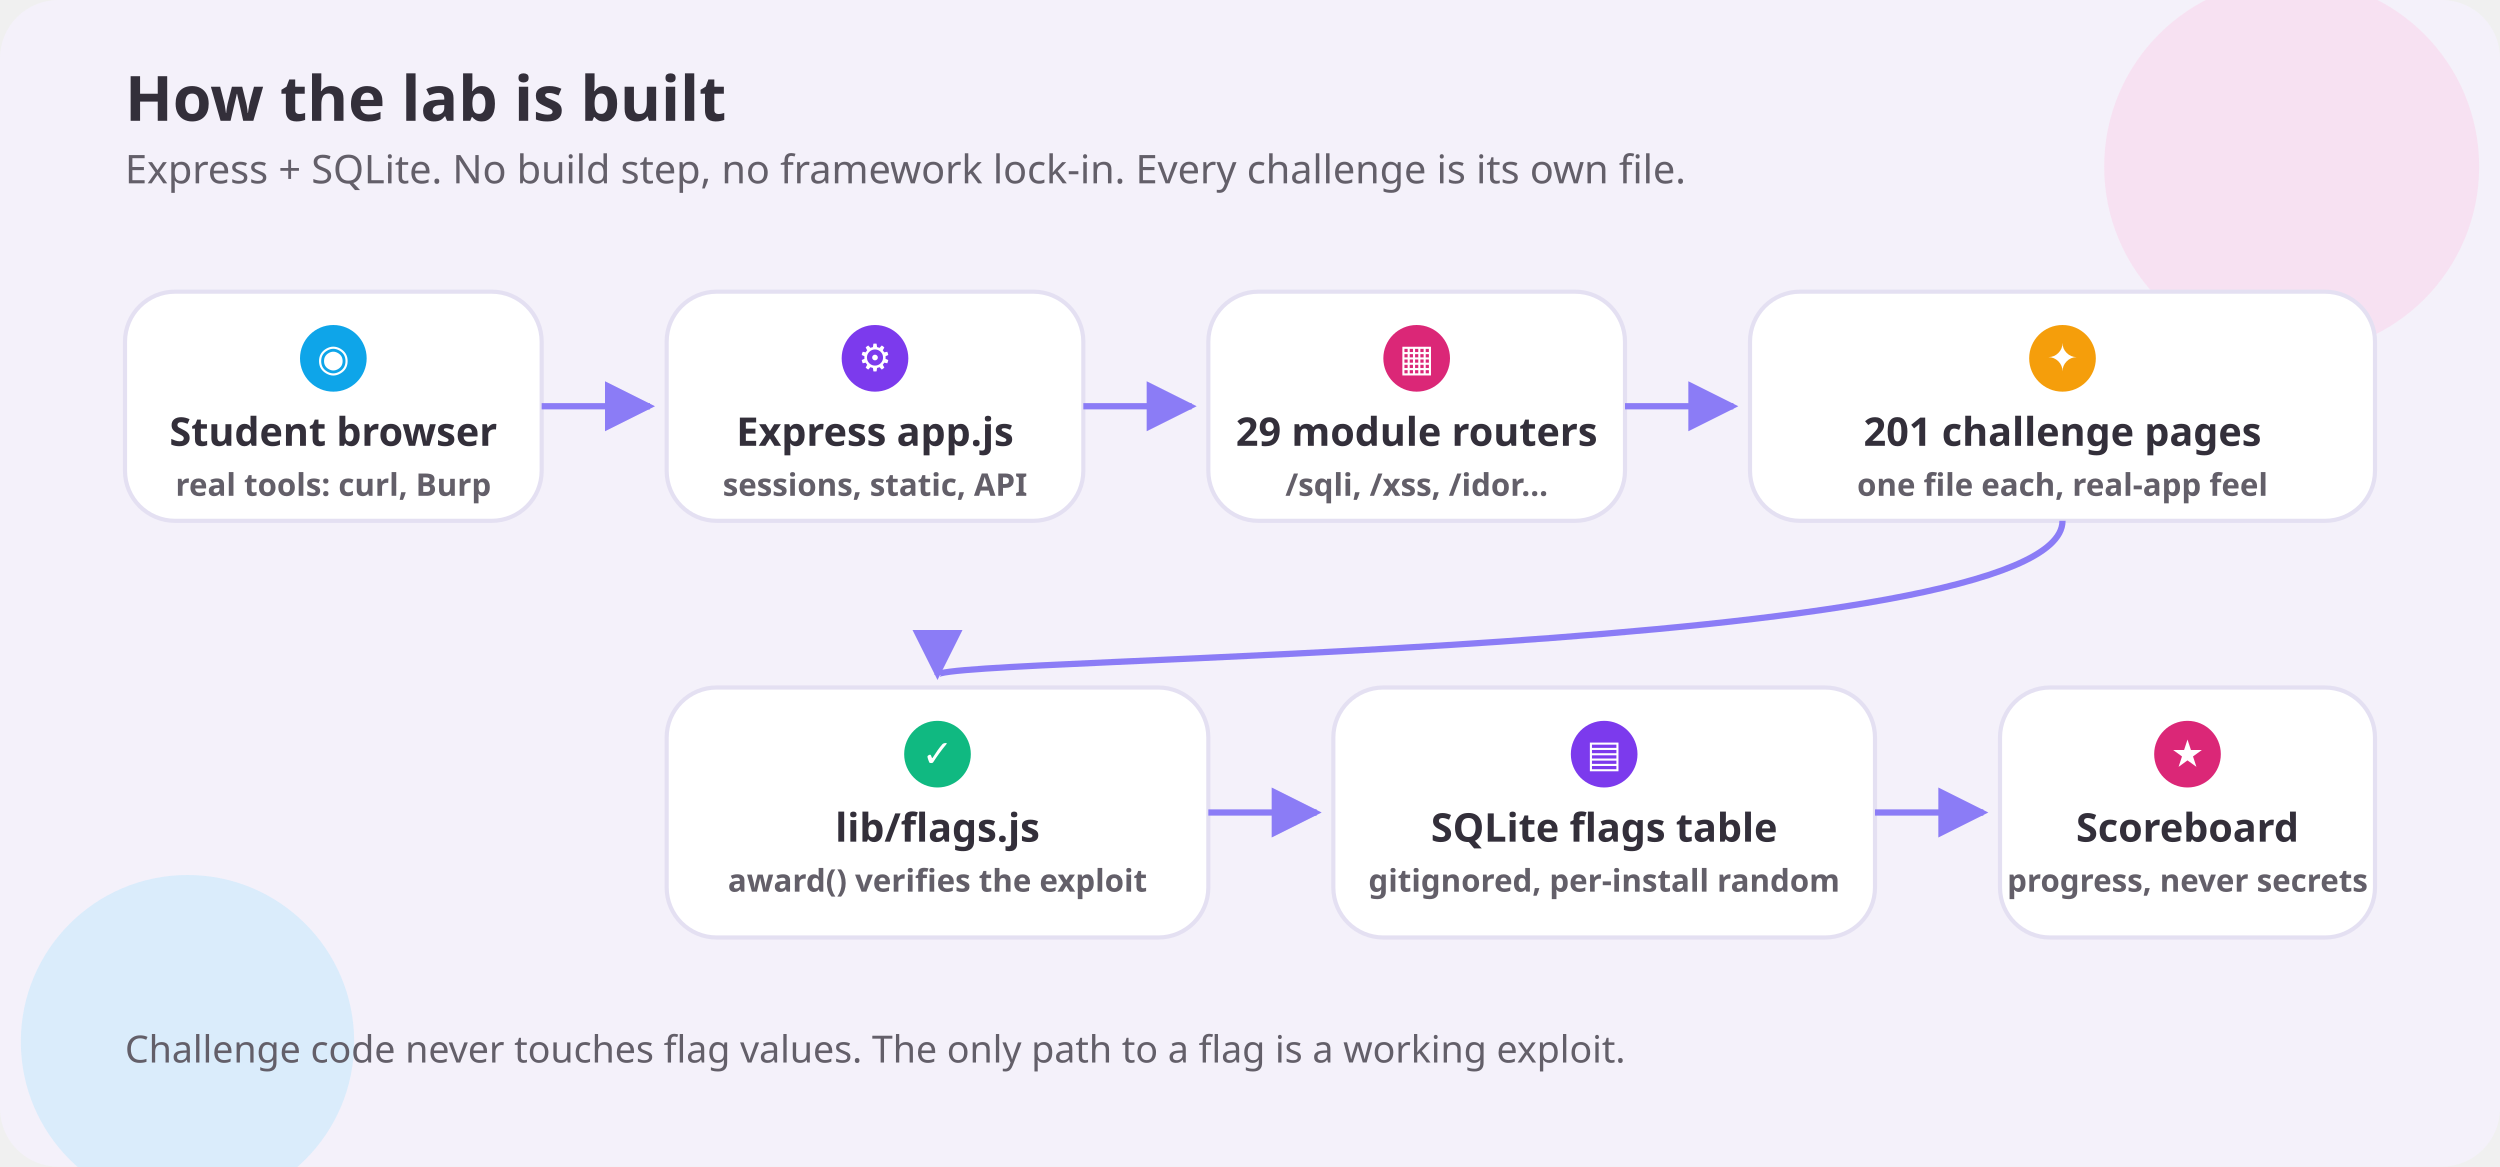
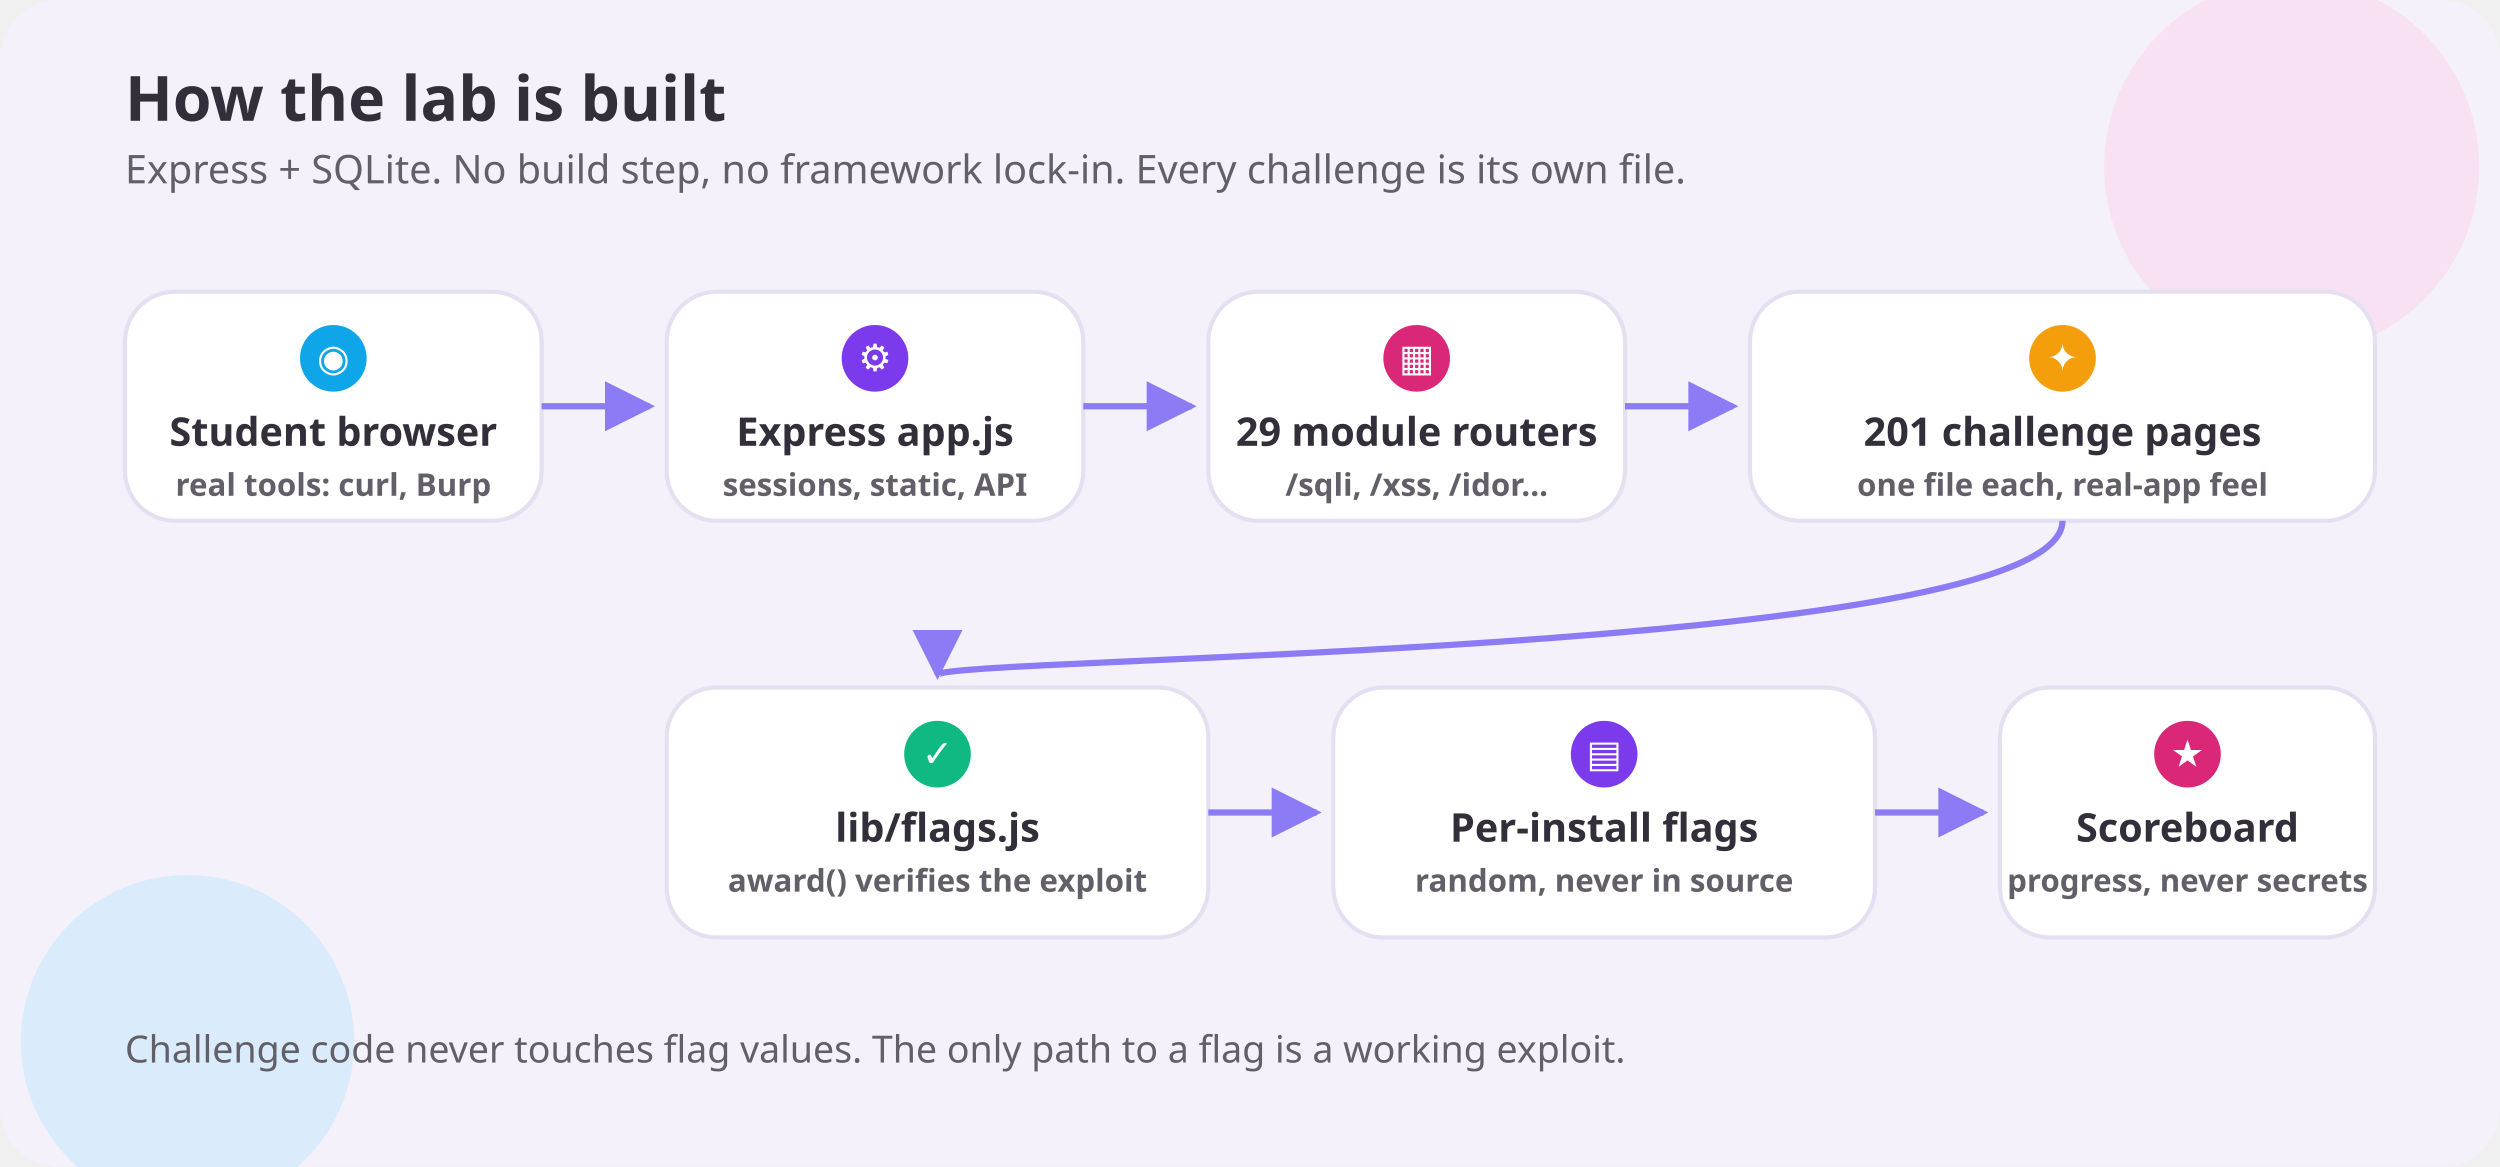
<svg xmlns="http://www.w3.org/2000/svg" width="1200" height="560" viewBox="0 0 1200 560" font-family="Nunito,'Segoe UI',system-ui,sans-serif">
  <defs>
    <marker id="arr" viewBox="0 0 10 10" refX="9" refY="5" markerWidth="8" markerHeight="8" orient="auto-start-reverse">
      <path d="M0,0 L10,5 L0,10 z" fill="#8B7CF6" />
    </marker>
  </defs>
  <rect width="1200" height="560" rx="28" fill="#F4F1FA" />
  <circle cx="1100" cy="80" r="90" fill="#FBCFE8" opacity="0.45" />
  <circle cx="90" cy="500" r="80" fill="#BAE6FD" opacity="0.45" />
  <text x="60" y="58" font-size="30" font-weight="800" fill="#332F3A">How the lab is built</text>
  <text x="60" y="88" font-size="19" fill="#635F69">Express + SQLite. No build step, no framework lock-in. Every challenge is its own file.</text>
  <g font-size="19" font-weight="700" text-anchor="middle">
    <rect x="60" y="140" width="200" height="110" rx="24" fill="#ffffff" stroke="#E4E0F2" stroke-width="2" />
    <circle cx="160" cy="172" r="16" fill="#0EA5E9" />
    <text x="160" y="178" font-size="18" fill="#ffffff">◉</text>
    <text x="160" y="214" fill="#332F3A">Student browser</text>
    <text x="160" y="238" font-size="15" font-weight="600" fill="#635F69">real tools: curl, Burp</text>
    <rect x="320" y="140" width="200" height="110" rx="24" fill="#ffffff" stroke="#E4E0F2" stroke-width="2" />
    <circle cx="420" cy="172" r="16" fill="#7C3AED" />
    <text x="420" y="178" font-size="18" fill="#ffffff">⚙</text>
    <text x="420" y="214" fill="#332F3A">Express app.js</text>
    <text x="420" y="238" font-size="15" font-weight="600" fill="#635F69">sessions, static, API</text>
    <rect x="580" y="140" width="200" height="110" rx="24" fill="#ffffff" stroke="#E4E0F2" stroke-width="2" />
    <circle cx="680" cy="172" r="16" fill="#DB2777" />
    <text x="680" y="178" font-size="18" fill="#ffffff">▦</text>
    <text x="680" y="214" fill="#332F3A">29 module routers</text>
    <text x="680" y="238" font-size="15" font-weight="600" fill="#635F69">/sqli, /xss, /idor…</text>
    <rect x="840" y="140" width="300" height="110" rx="24" fill="#ffffff" stroke="#E4E0F2" stroke-width="2" />
    <circle cx="990" cy="172" r="16" fill="#F59E0B" />
    <text x="990" y="178" font-size="18" fill="#ffffff">✦</text>
    <text x="990" y="214" fill="#332F3A">201 challenge pages</text>
    <text x="990" y="238" font-size="15" font-weight="600" fill="#635F69">one file each, real-app feel</text>
  </g>
  <g stroke="#8B7CF6" stroke-width="3" fill="none" marker-end="url(#arr)">
    <line x1="260" y1="195" x2="312" y2="195" />
    <line x1="520" y1="195" x2="572" y2="195" />
    <line x1="780" y1="195" x2="832" y2="195" />
  </g>
  <g font-size="19" font-weight="700" text-anchor="middle">
    <rect x="320" y="330" width="260" height="120" rx="24" fill="#ffffff" stroke="#E4E0F2" stroke-width="2" />
    <circle cx="450" cy="362" r="16" fill="#10B981" />
    <text x="450" y="368" font-size="18" fill="#ffffff">✓</text>
    <text x="450" y="404" fill="#332F3A">lib/flags.js</text>
    <text x="450" y="428" font-size="15" font-weight="600" fill="#635F69">award() verifies the exploit</text>
    <rect x="640" y="330" width="260" height="120" rx="24" fill="#ffffff" stroke="#E4E0F2" stroke-width="2" />
    <circle cx="770" cy="362" r="16" fill="#7C3AED" />
    <text x="770" y="368" font-size="18" fill="#ffffff">▤</text>
-     <text x="770" y="404" fill="#332F3A">SQLite flags table</text>
-     <text x="770" y="428" font-size="15" font-weight="600" fill="#635F69">gitignored, per-install random</text>
+     <text x="770" y="404" fill="#332F3A">Per-install flags</text>
+     <text x="770" y="428" font-size="15" font-weight="600" fill="#635F69">random, never in source</text>
    <rect x="960" y="330" width="180" height="120" rx="24" fill="#ffffff" stroke="#E4E0F2" stroke-width="2" />
    <circle cx="1050" cy="362" r="16" fill="#DB2777" />
    <text x="1050" y="368" font-size="18" fill="#ffffff">★</text>
    <text x="1050" y="404" fill="#332F3A">Scoreboard</text>
    <text x="1050" y="428" font-size="15" font-weight="600" fill="#635F69">progress, never secrets</text>
  </g>
  <g stroke="#8B7CF6" stroke-width="3" fill="none" marker-end="url(#arr)">
    <path d="M 990 250 C 990 315, 450 315, 450 324" />
    <line x1="580" y1="390" x2="632" y2="390" />
    <line x1="900" y1="390" x2="952" y2="390" />
  </g>
  <text x="60" y="510" font-size="18" fill="#635F69">Challenge code never touches flag values. The only path to a flag is a working exploit.</text>
</svg>
